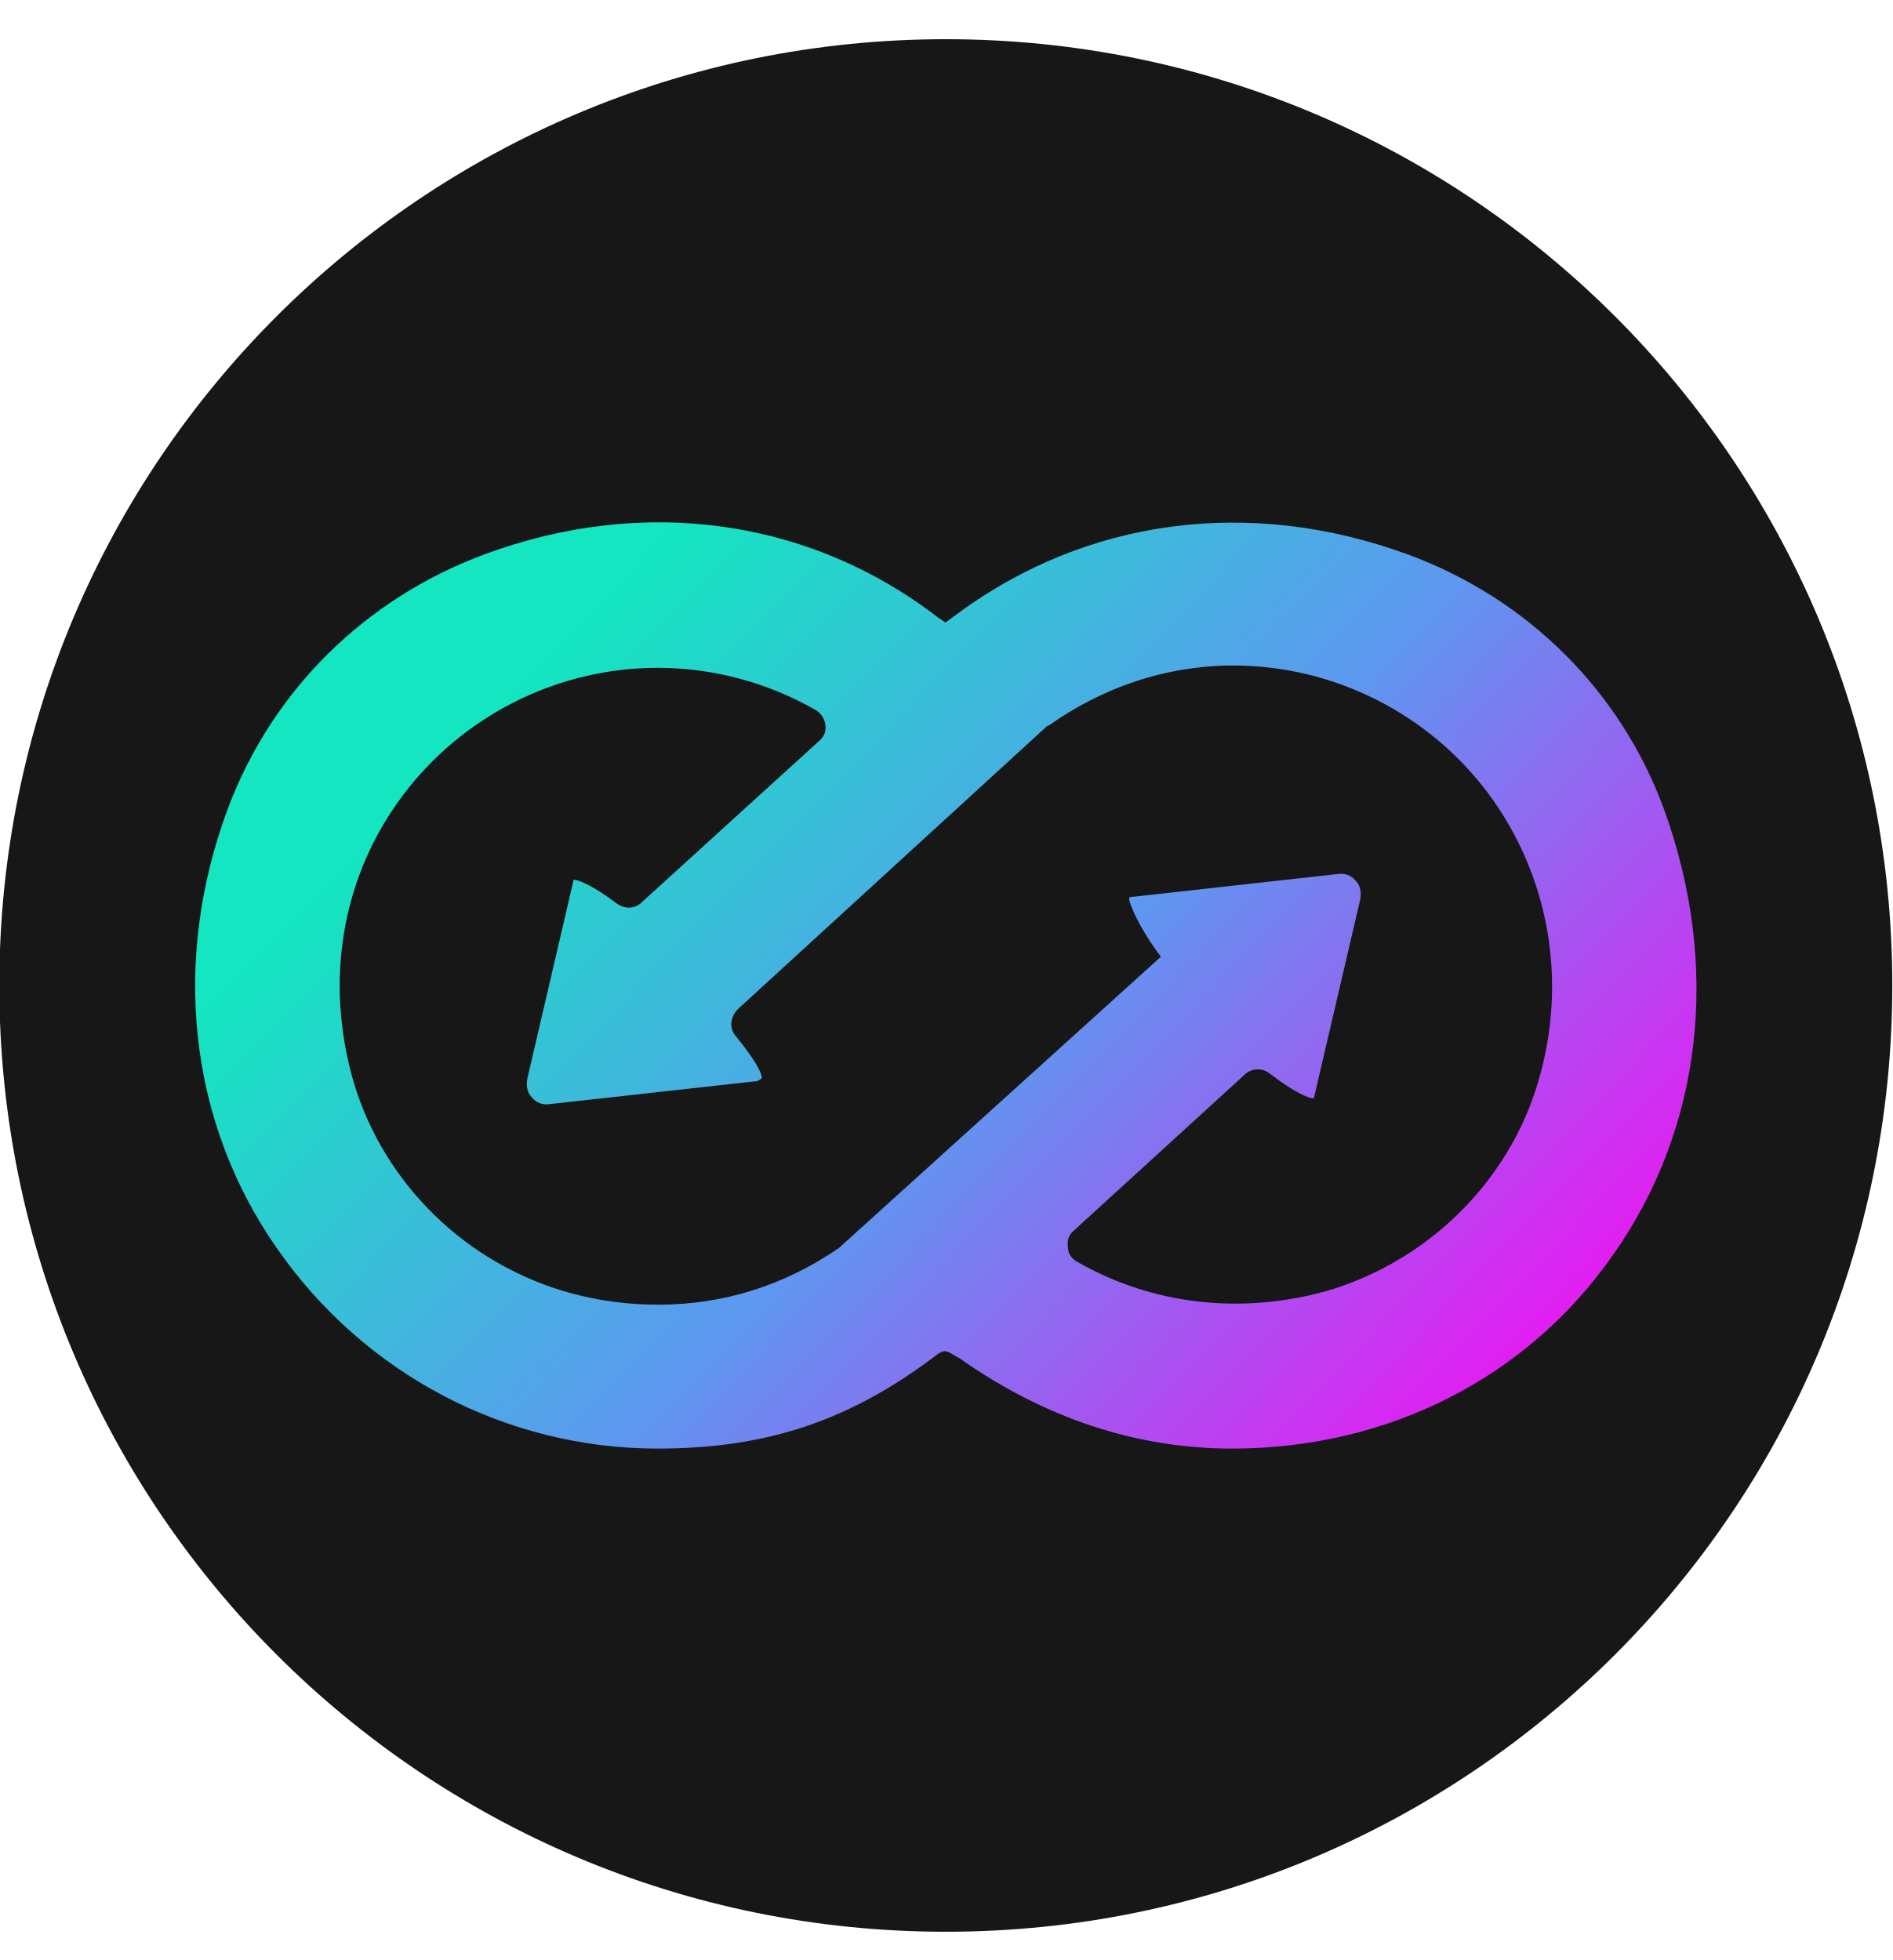
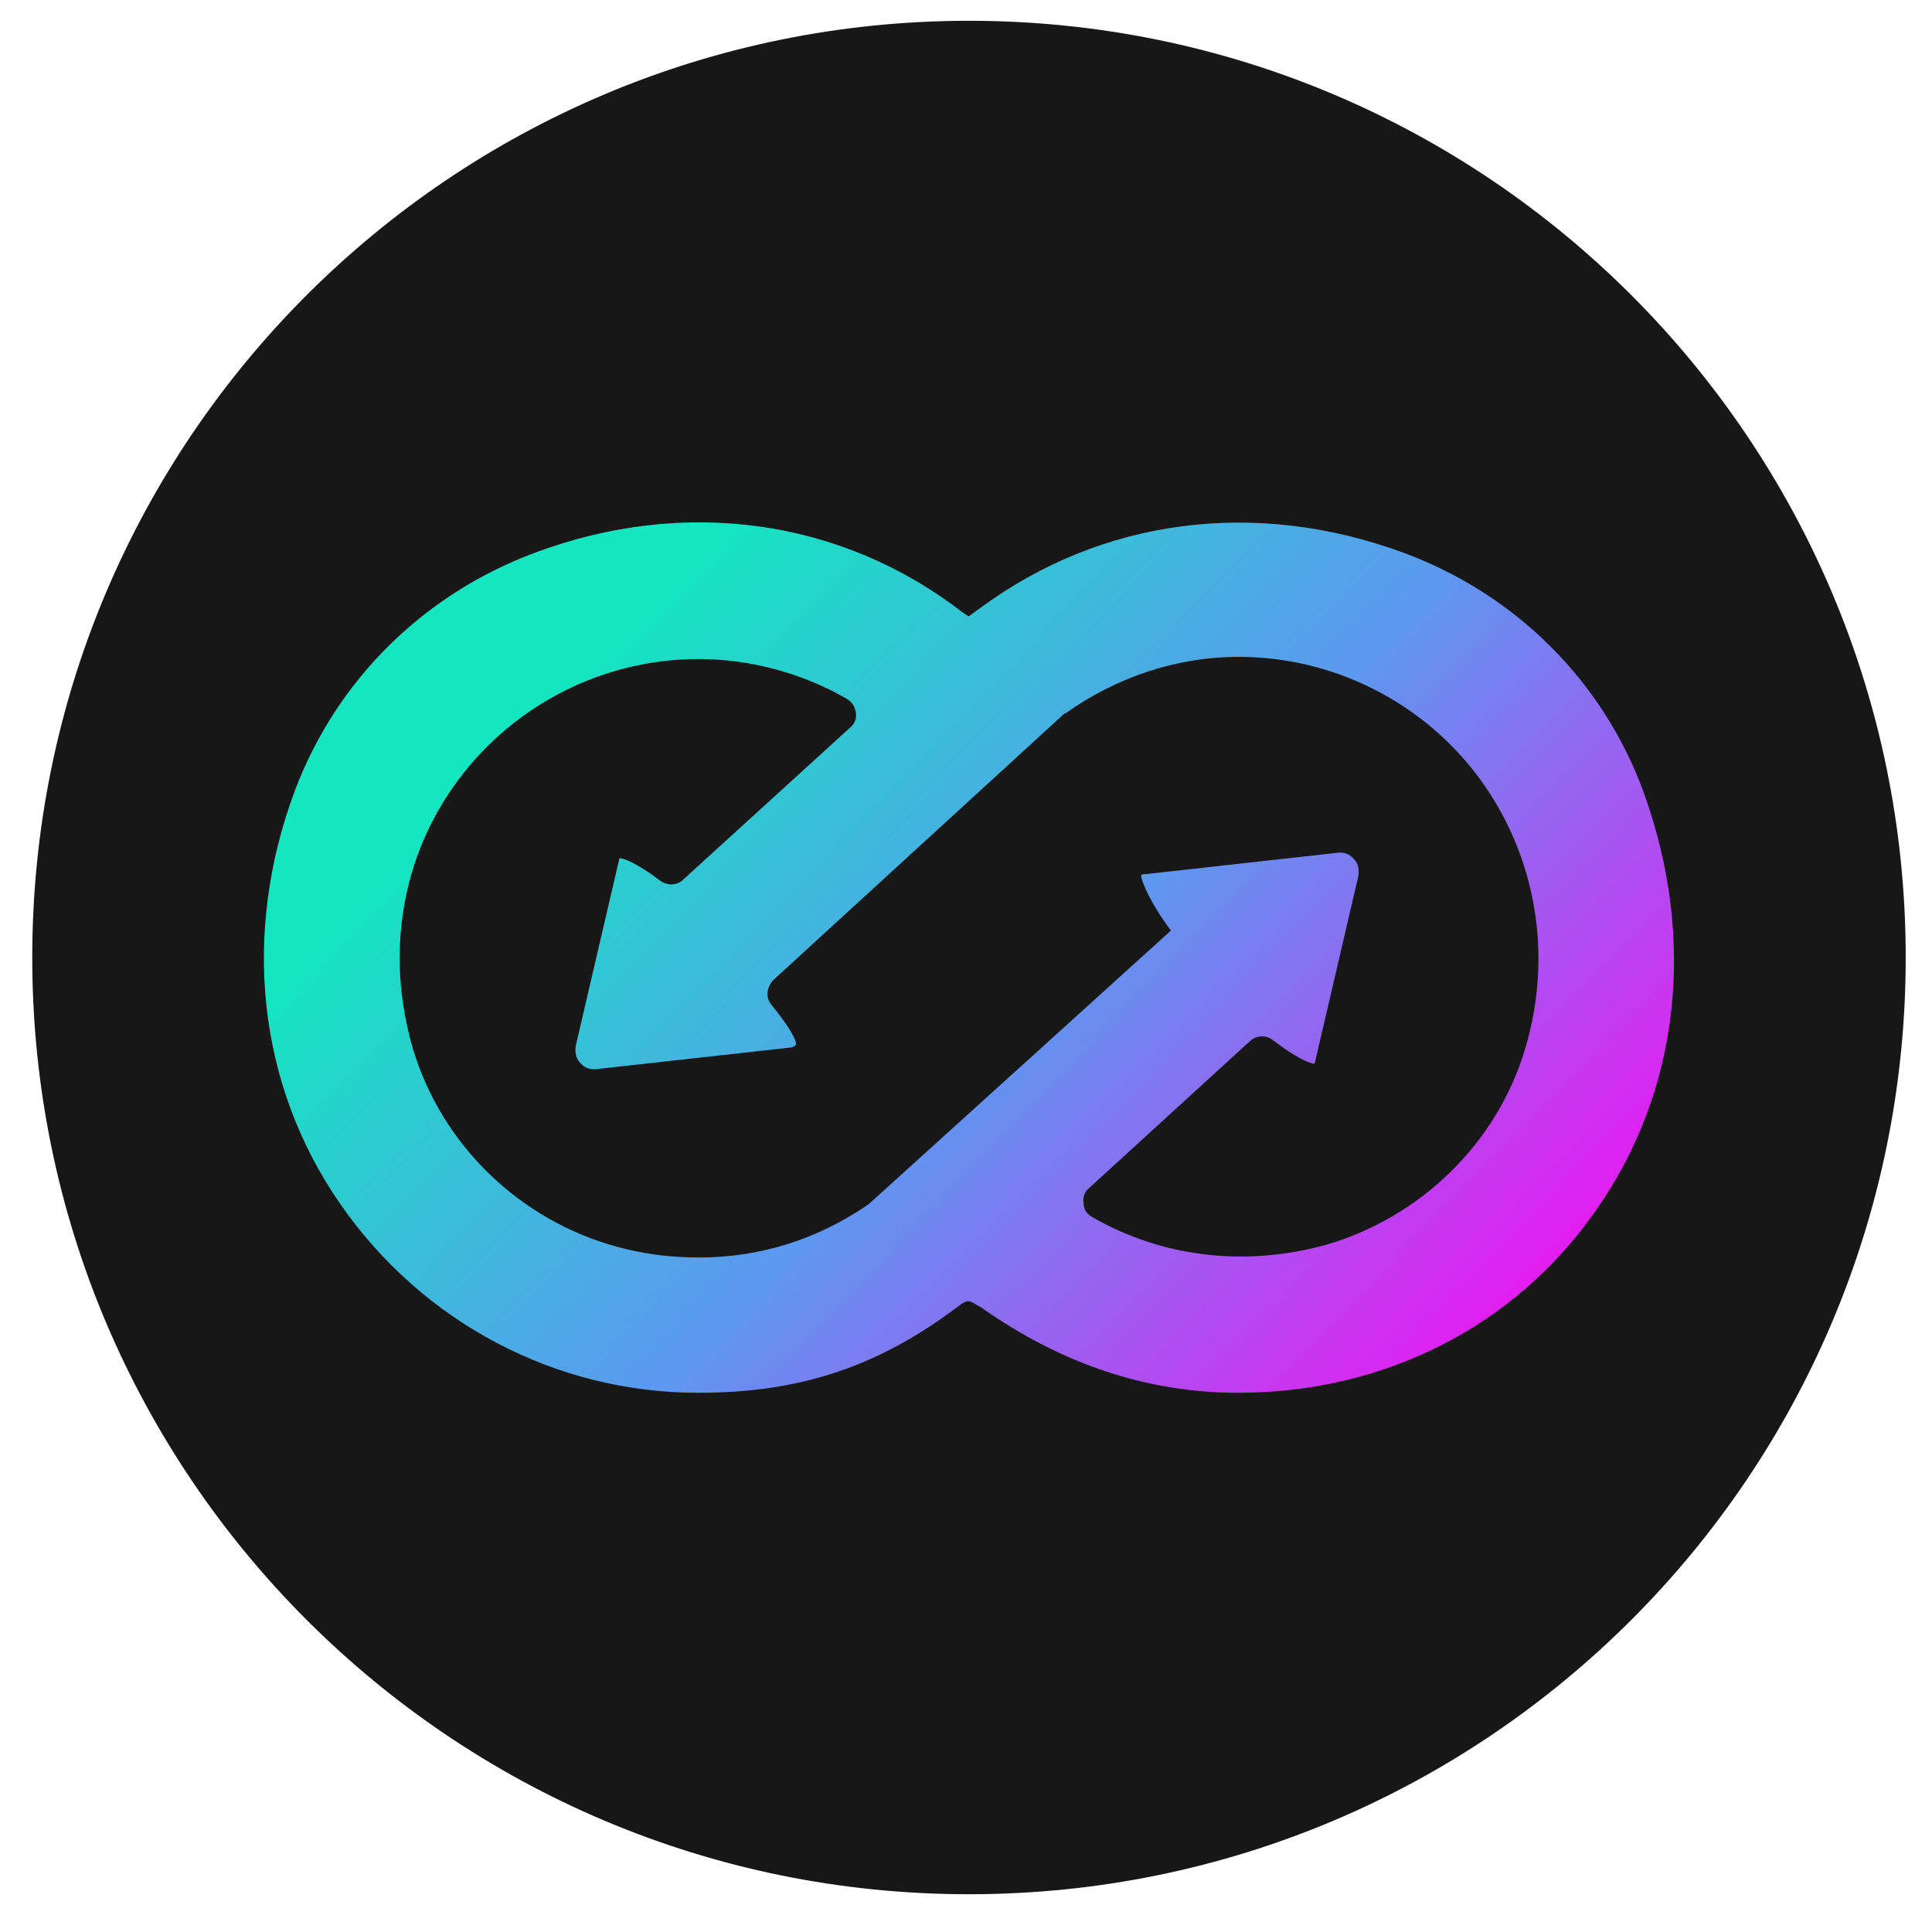
- <svg xmlns="http://www.w3.org/2000/svg" width="28" height="29" viewBox="0 0 28 29" fill="none">
-   <circle cx="13.991" cy="14.581" r="14.001" fill="#171717" />
-   <path d="M24.616 11.977C23.979 10.233 22.604 8.858 20.827 8.204C18.496 7.349 16.082 7.667 14.17 9.076L13.986 9.21L13.885 9.143C11.974 7.667 9.509 7.332 7.162 8.204C5.401 8.858 4.026 10.216 3.372 11.96C2.534 14.207 2.785 16.588 4.093 18.465C5.384 20.327 7.48 21.433 9.727 21.433C11.354 21.433 12.594 21.014 13.885 20.025C13.919 20.008 13.952 19.991 13.969 19.991C14.036 19.991 14.086 20.042 14.187 20.092C15.445 20.98 16.803 21.433 18.228 21.433C20.525 21.433 22.587 20.394 23.862 18.566C25.186 16.688 25.455 14.29 24.616 11.977ZM22.755 16.001C22.319 17.493 21.112 18.667 19.62 19.103C18.345 19.455 17.038 19.304 15.931 18.667C15.847 18.616 15.797 18.549 15.797 18.449C15.78 18.348 15.813 18.264 15.897 18.197L18.412 15.9C18.513 15.8 18.681 15.8 18.781 15.883C19.133 16.152 19.351 16.252 19.435 16.252L20.123 13.301C20.139 13.201 20.123 13.1 20.056 13.033C19.988 12.949 19.888 12.916 19.787 12.932L16.769 13.268C16.753 13.268 16.719 13.268 16.702 13.284C16.702 13.385 16.87 13.737 17.088 14.039L17.172 14.156L12.41 18.465C11.605 19.019 10.7 19.304 9.744 19.304C9.308 19.304 8.889 19.253 8.453 19.136C6.91 18.717 5.686 17.526 5.233 16.017C4.798 14.525 5.049 12.983 5.954 11.775C6.843 10.585 8.252 9.881 9.727 9.881C10.549 9.881 11.354 10.099 12.058 10.501C12.142 10.551 12.192 10.618 12.209 10.719C12.225 10.82 12.192 10.903 12.108 10.971L9.492 13.351C9.392 13.452 9.241 13.452 9.123 13.368C8.771 13.1 8.553 13.016 8.486 13.016L7.799 15.967C7.782 16.068 7.799 16.168 7.866 16.235C7.933 16.319 8.034 16.353 8.134 16.336L11.152 16.001C11.203 16.001 11.236 15.984 11.27 15.95C11.27 15.883 11.186 15.699 10.884 15.33C10.783 15.213 10.8 15.045 10.918 14.928L15.478 10.753C15.495 10.736 15.495 10.736 15.512 10.736C16.317 10.166 17.256 9.847 18.245 9.847C19.72 9.847 21.129 10.551 22.017 11.742C22.923 12.966 23.191 14.525 22.755 16.001Z" fill="url(#paint0_linear_576_718)" />
+ <svg xmlns="http://www.w3.org/2000/svg" width="33" height="33" viewBox="0 0 33 33" fill="none">
+   <circle cx="16.551" cy="16.355" r="16" fill="#171717" />
+   <path d="M28.074 13.53C27.383 11.639 25.892 10.147 23.965 9.438C21.437 8.51 18.818 8.856 16.745 10.384L16.545 10.529L16.436 10.456C14.363 8.856 11.69 8.492 9.144 9.438C7.235 10.147 5.744 11.62 5.034 13.512C4.125 15.95 4.398 18.533 5.816 20.57C7.217 22.589 9.49 23.79 11.926 23.79C13.69 23.79 15.036 23.335 16.436 22.262C16.473 22.243 16.509 22.225 16.527 22.225C16.6 22.225 16.654 22.28 16.763 22.334C18.127 23.298 19.6 23.79 21.146 23.79C23.637 23.79 25.874 22.662 27.256 20.679C28.692 18.642 28.983 16.041 28.074 13.53ZM26.056 17.896C25.583 19.515 24.274 20.788 22.655 21.261C21.273 21.643 19.855 21.479 18.655 20.788C18.564 20.734 18.509 20.661 18.509 20.552C18.491 20.443 18.527 20.352 18.618 20.279L21.346 17.787C21.455 17.678 21.637 17.678 21.746 17.769C22.128 18.06 22.364 18.169 22.455 18.169L23.201 14.967C23.219 14.858 23.201 14.749 23.128 14.676C23.055 14.585 22.946 14.549 22.837 14.567L19.564 14.931C19.546 14.931 19.509 14.931 19.491 14.949C19.491 15.058 19.673 15.44 19.909 15.768L20 15.895L14.836 20.57C13.963 21.17 12.981 21.479 11.944 21.479C11.472 21.479 11.017 21.425 10.544 21.297C8.871 20.843 7.544 19.551 7.053 17.914C6.58 16.295 6.853 14.622 7.835 13.312C8.799 12.021 10.326 11.257 11.926 11.257C12.817 11.257 13.69 11.493 14.454 11.93C14.545 11.984 14.6 12.057 14.618 12.166C14.636 12.275 14.6 12.366 14.508 12.439L11.672 15.022C11.563 15.131 11.399 15.131 11.272 15.04C10.89 14.749 10.653 14.658 10.581 14.658L9.835 17.86C9.817 17.969 9.835 18.078 9.908 18.151C9.981 18.242 10.09 18.278 10.199 18.26L13.472 17.896C13.527 17.896 13.563 17.878 13.599 17.841C13.599 17.769 13.508 17.569 13.181 17.168C13.072 17.041 13.09 16.859 13.217 16.732L18.164 12.203C18.182 12.184 18.182 12.184 18.2 12.184C19.073 11.566 20.091 11.22 21.164 11.22C22.764 11.22 24.292 11.984 25.256 13.276C26.238 14.604 26.529 16.295 26.056 17.896Z" fill="url(#paint0_linear_1852_699)" />
  <defs>
-     <linearGradient id="paint0_linear_576_718" x1="9.307" y1="8.402" x2="21.825" y2="20.556" gradientUnits="userSpaceOnUse">
+     <linearGradient id="paint0_linear_1852_699" x1="11.47" y1="9.652" x2="25.05" y2="22.834" gradientUnits="userSpaceOnUse">
      <stop stop-color="#13E6C0" />
      <stop offset="0.509" stop-color="#5D98F0" />
      <stop offset="1" stop-color="#E020F1" />
    </linearGradient>
  </defs>
</svg>
